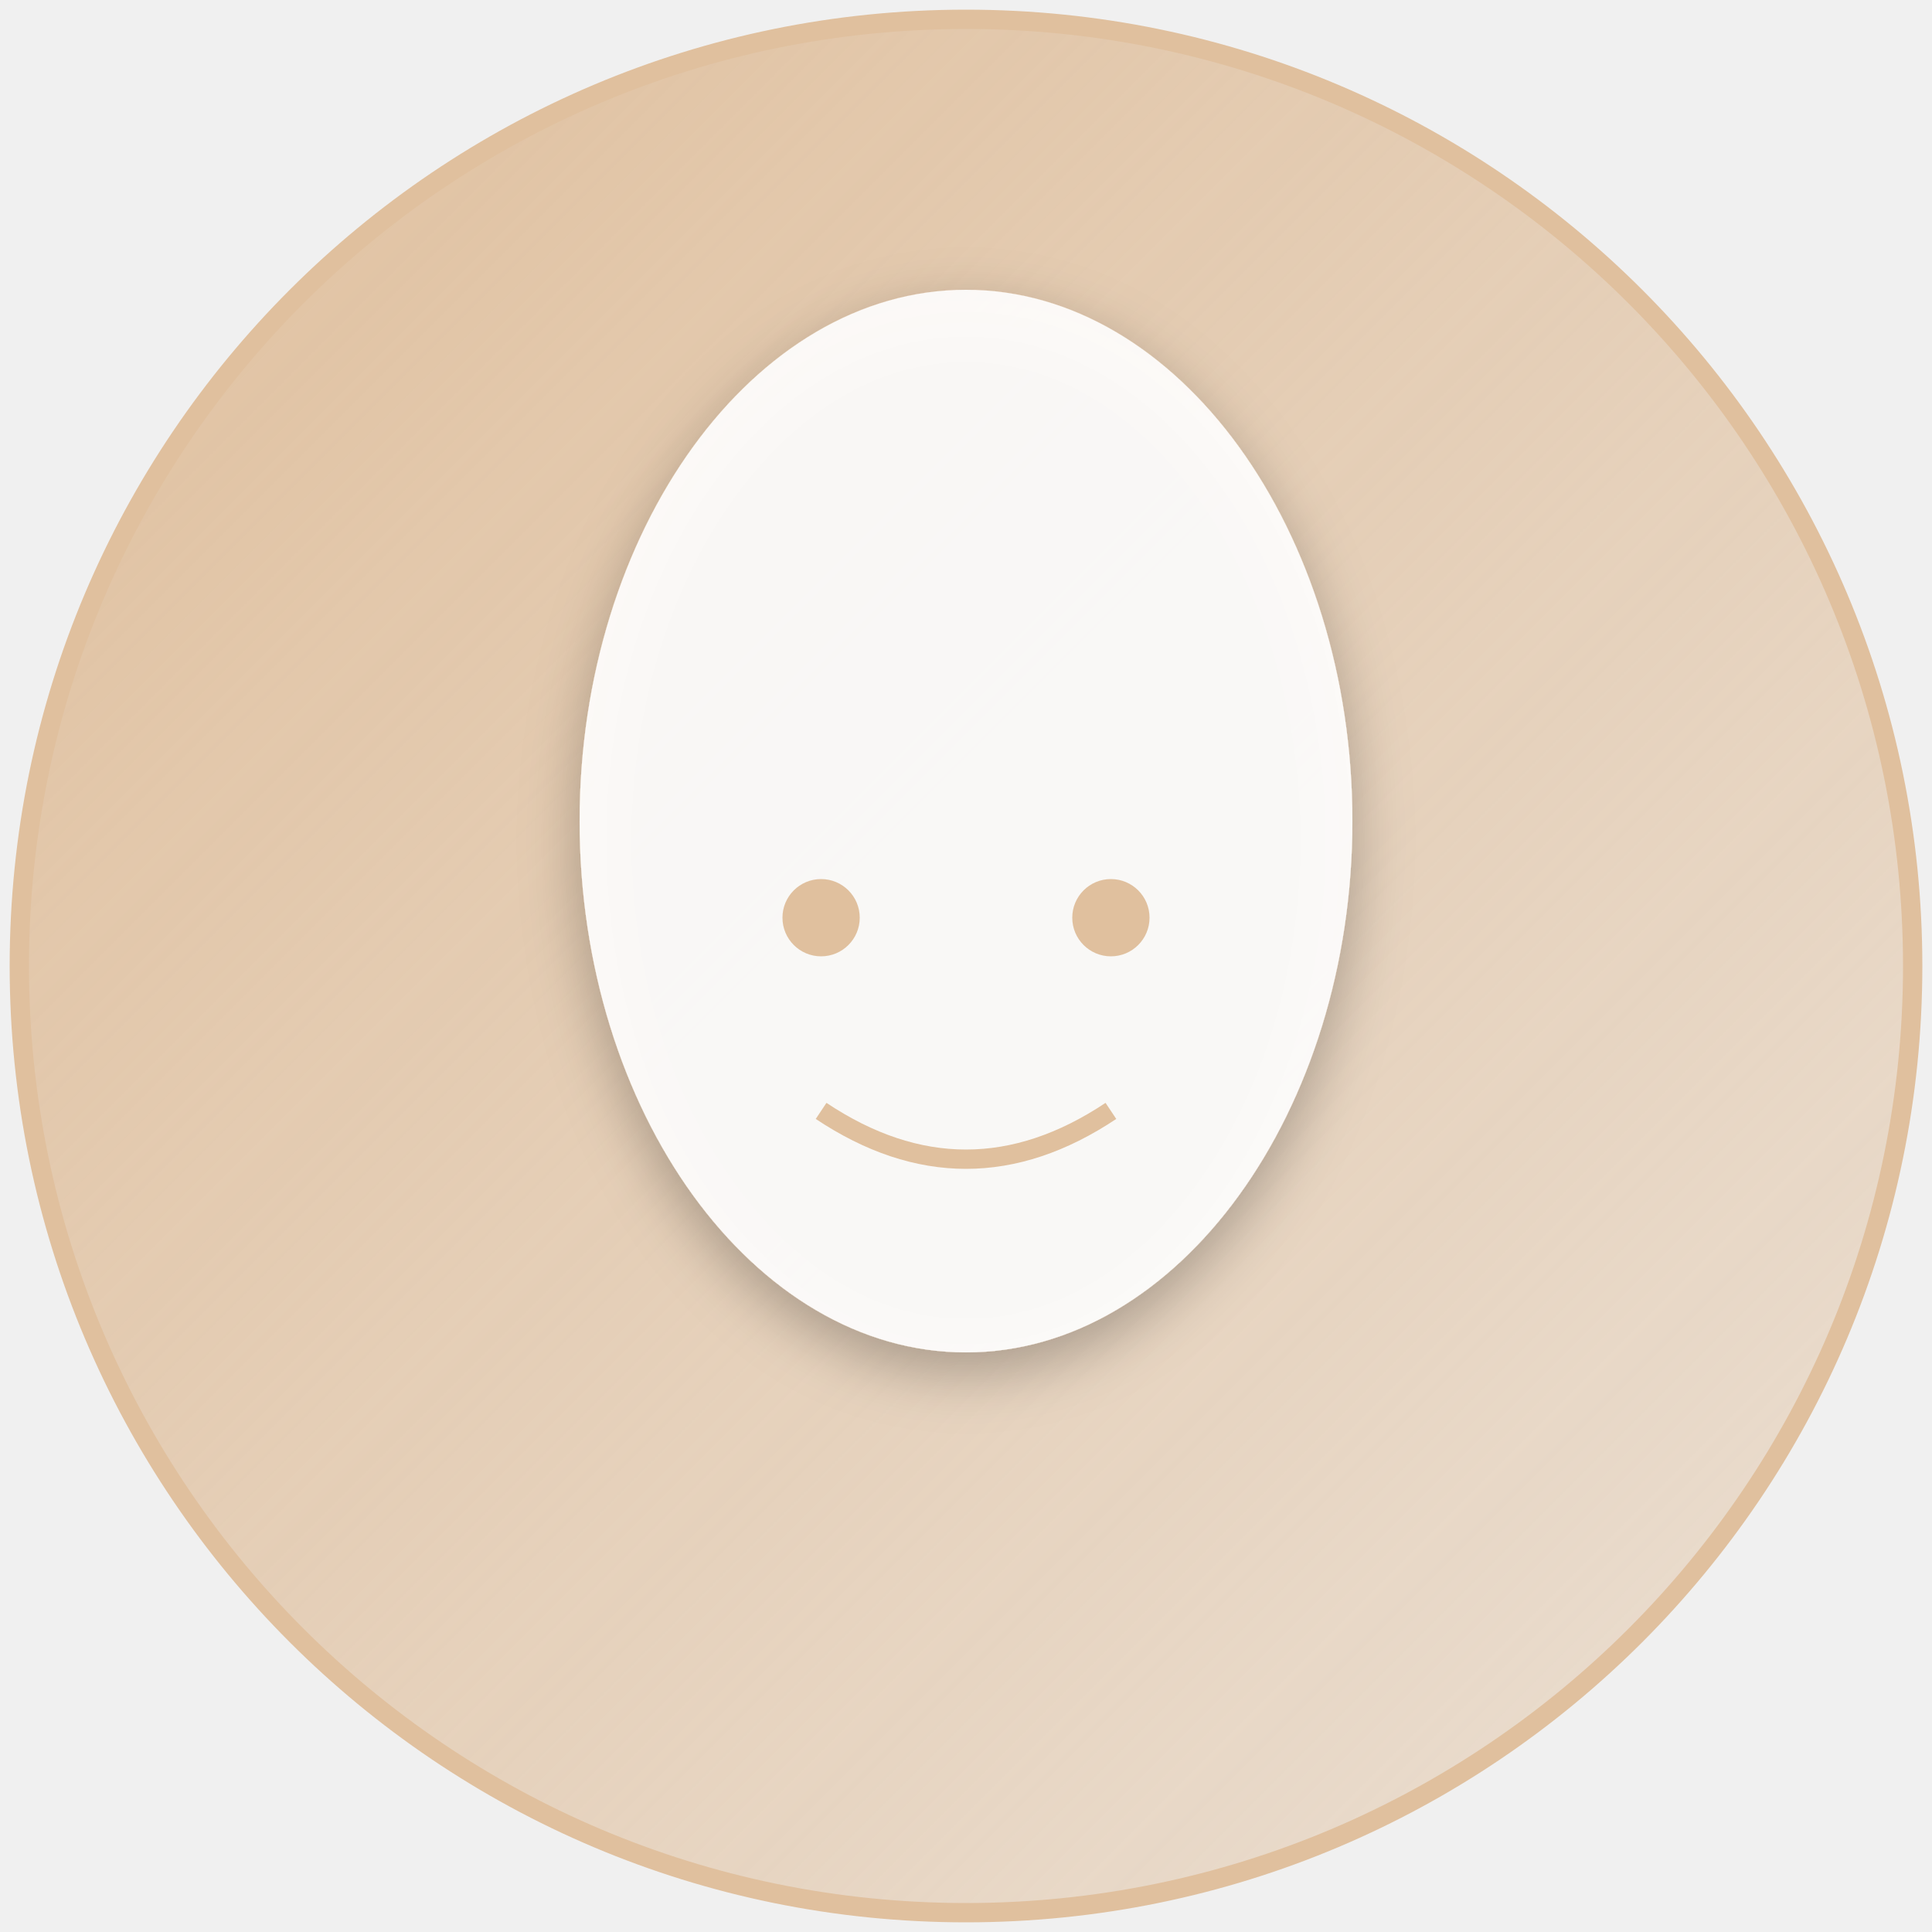
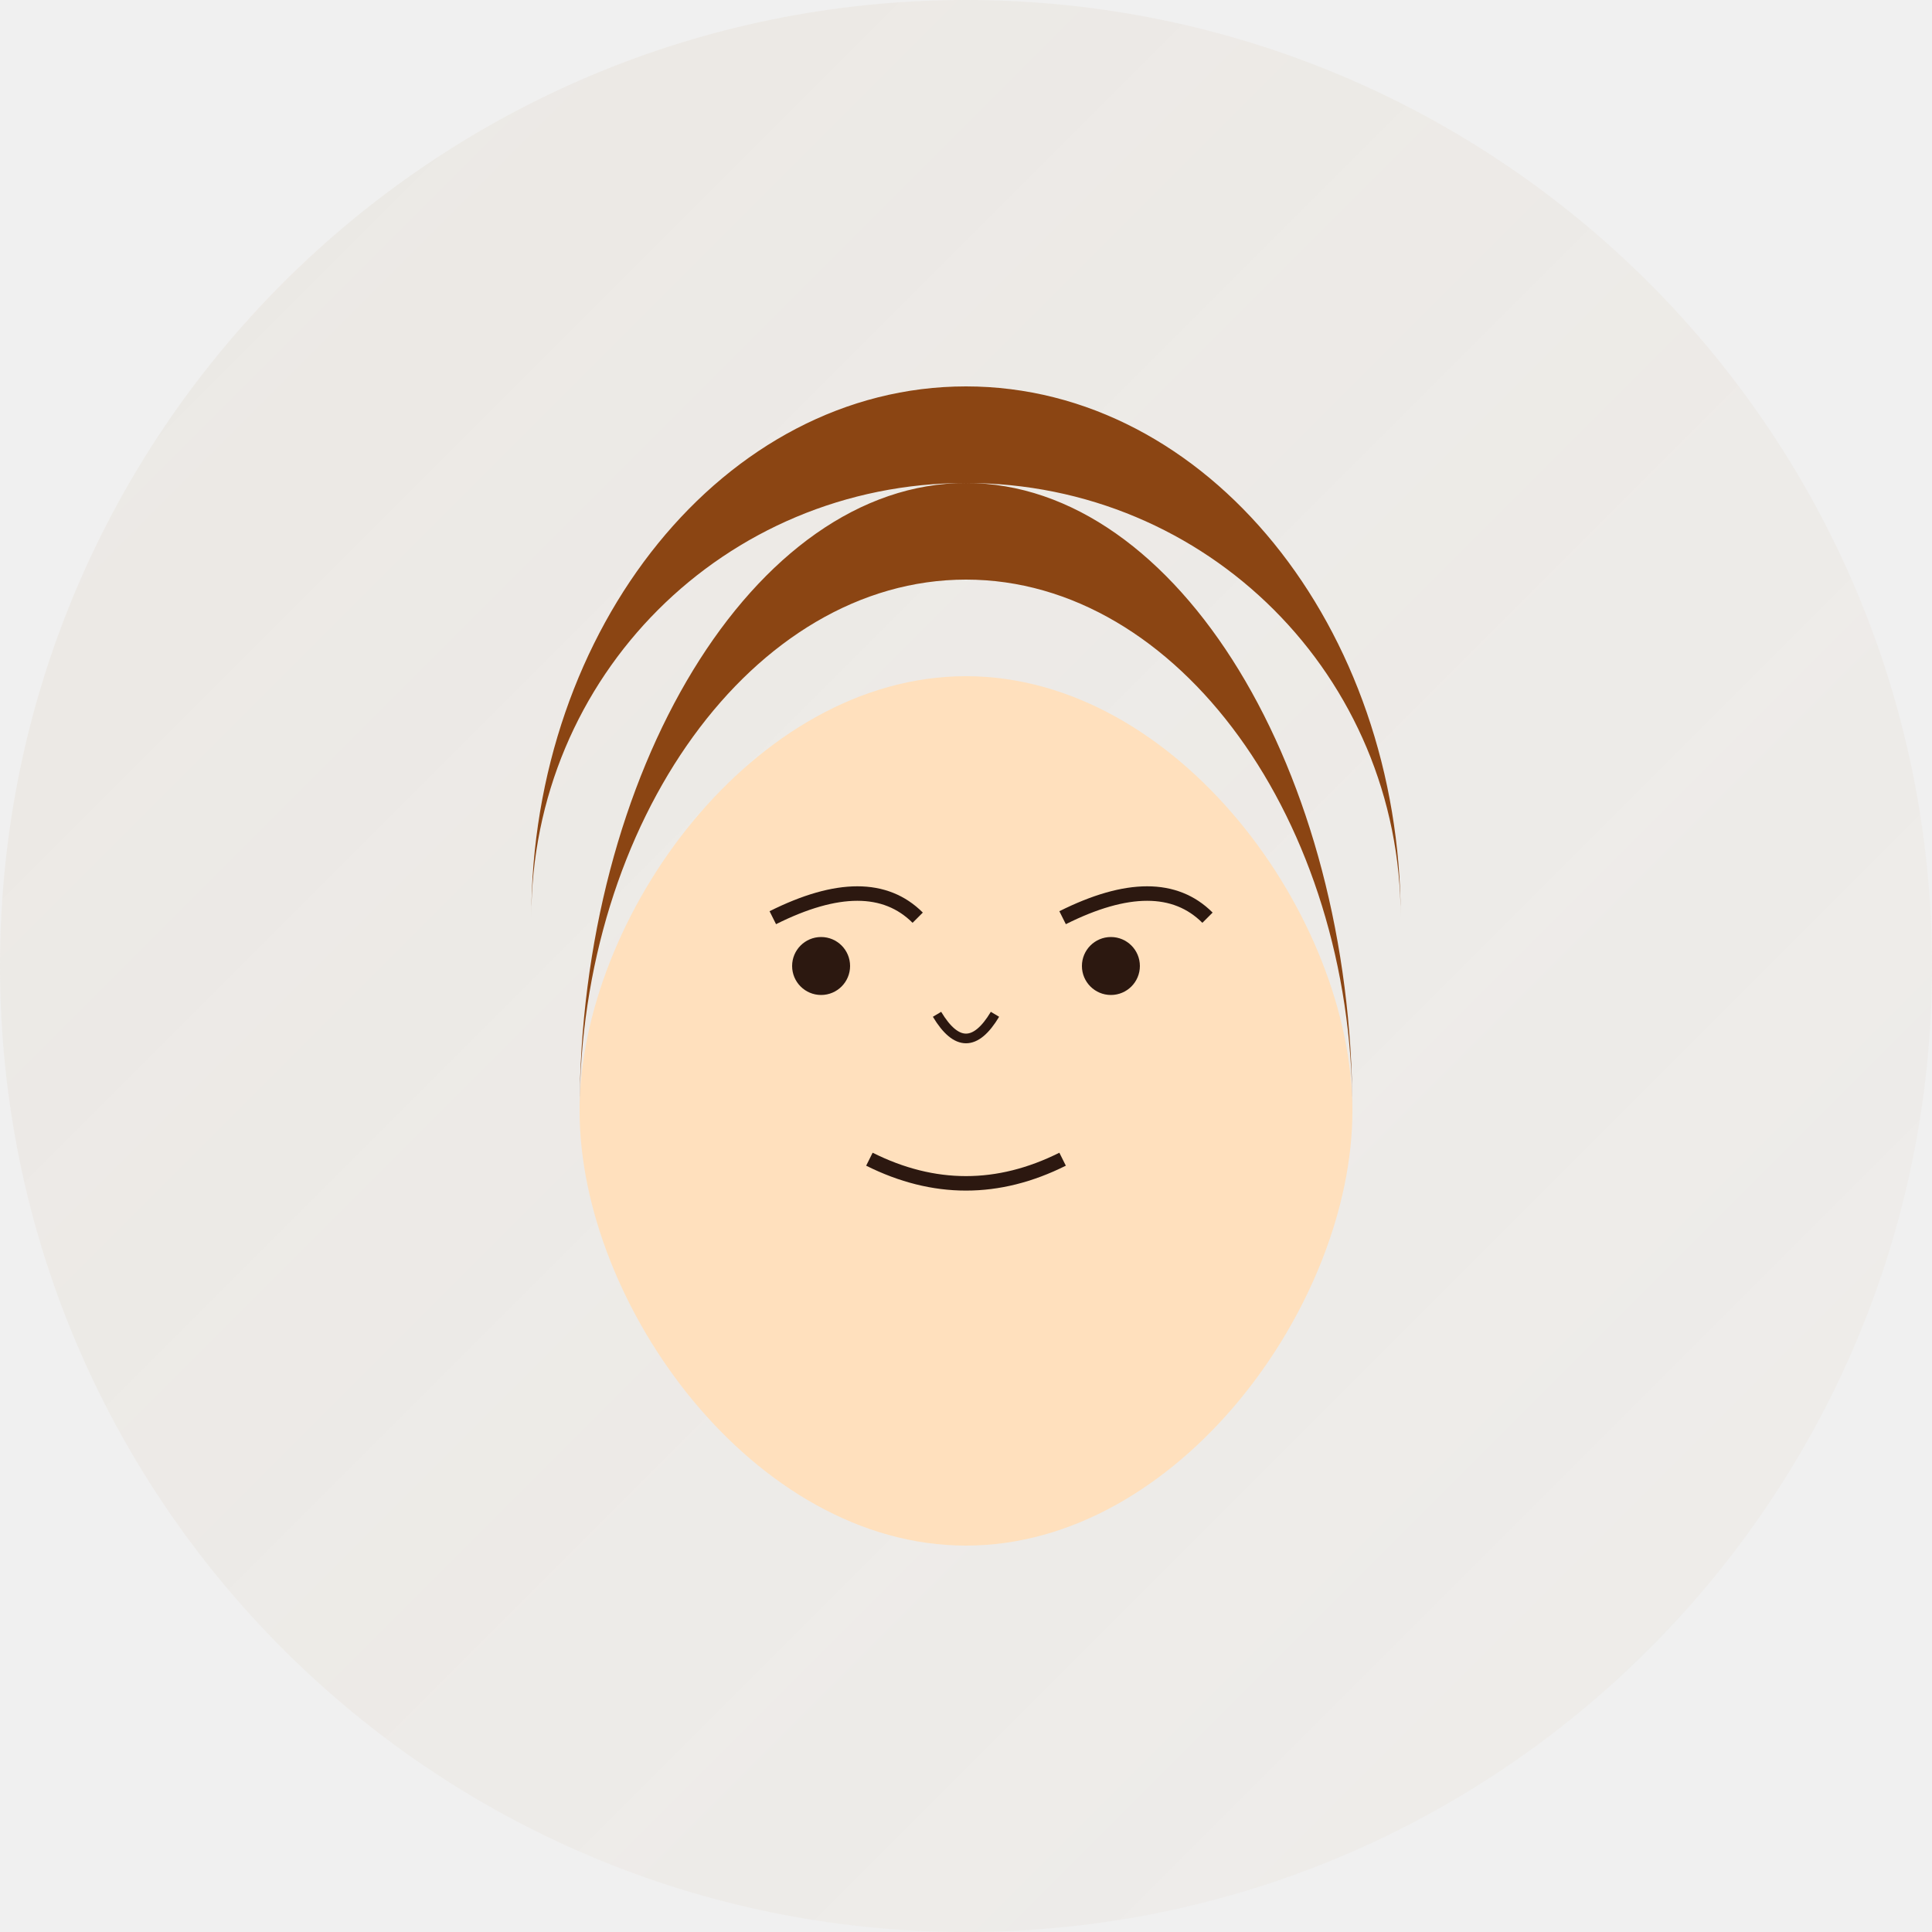
<svg xmlns="http://www.w3.org/2000/svg" width="200" height="200" viewBox="0 0 200 200" fill="none">
  <defs>
-     <linearGradient id="grad" x1="0%" y1="0%" x2="100%" y2="100%">
-       <stop offset="0%" style="stop-color:#E0C09E;stop-opacity:1" />
-       <stop offset="100%" style="stop-color:#E0C09E99;stop-opacity:0.6" />
+     <linearGradient id="gradjulia" x1="0%" y1="0%" x2="100%" y2="100%">
+       <stop offset="0%" style="stop-color:#C8A97E;stop-opacity:0.1" />
+       <stop offset="100%" style="stop-color:#C8A97E;stop-opacity:0.05" />
    </linearGradient>
-     <filter id="shadow">
-       <feDropShadow dx="0" dy="2" stdDeviation="3" flood-opacity="0.3" />
-     </filter>
  </defs>
-   <circle cx="100" cy="100" r="98" fill="url(#grad)" stroke="#E0C09E" stroke-width="2" />
-   <path d="M100 140c-22 0-40-25-40-55s18-55 40-55 40 25 40 55-18 55-40 55z" fill="#ffffff" fill-opacity="0.9" filter="url(#shadow)" />
-   <circle cx="85" cy="95" r="4" fill="#E0C09E" />
-   <circle cx="115" cy="95" r="4" fill="#E0C09E" />
-   <path d="M85 115q15 10 30 0" stroke="#E0C09E" stroke-width="2" fill="none" />
+   <circle cx="100" cy="100" r="100" fill="url(#gradjulia)" />
+   <path d="M100 160c-22 0-40-25-40-45s18-45 40-45 40 25 40 45-18 45-40 45z" fill="#FFE0BD" />
+   <path d="M60 115c0-30 18-55 40-55s40 25 40 55c0-35-18-65-40-65s-40 30-40 65z             M55 95c0-25 20-45 45-45s45 20 45 45c0-30-20-55-45-55s-45 25-45 55z" fill="#8B4513" />
+   <circle cx="85" cy="100" r="3" fill="#2C1810" />
+   <circle cx="115" cy="100" r="3" fill="#2C1810" />
+   <path d="M80 95q10-5 15 0M110 95q10-5 15 0" stroke="#2C1810" stroke-width="1.5" />
+   <path d="M97 105q3 5 6 0" stroke="#2C1810" stroke-width="1" />
+   <path d="M90 120q10 5 20 0" stroke="#2C1810" stroke-width="1.5" fill="none" />
</svg>
